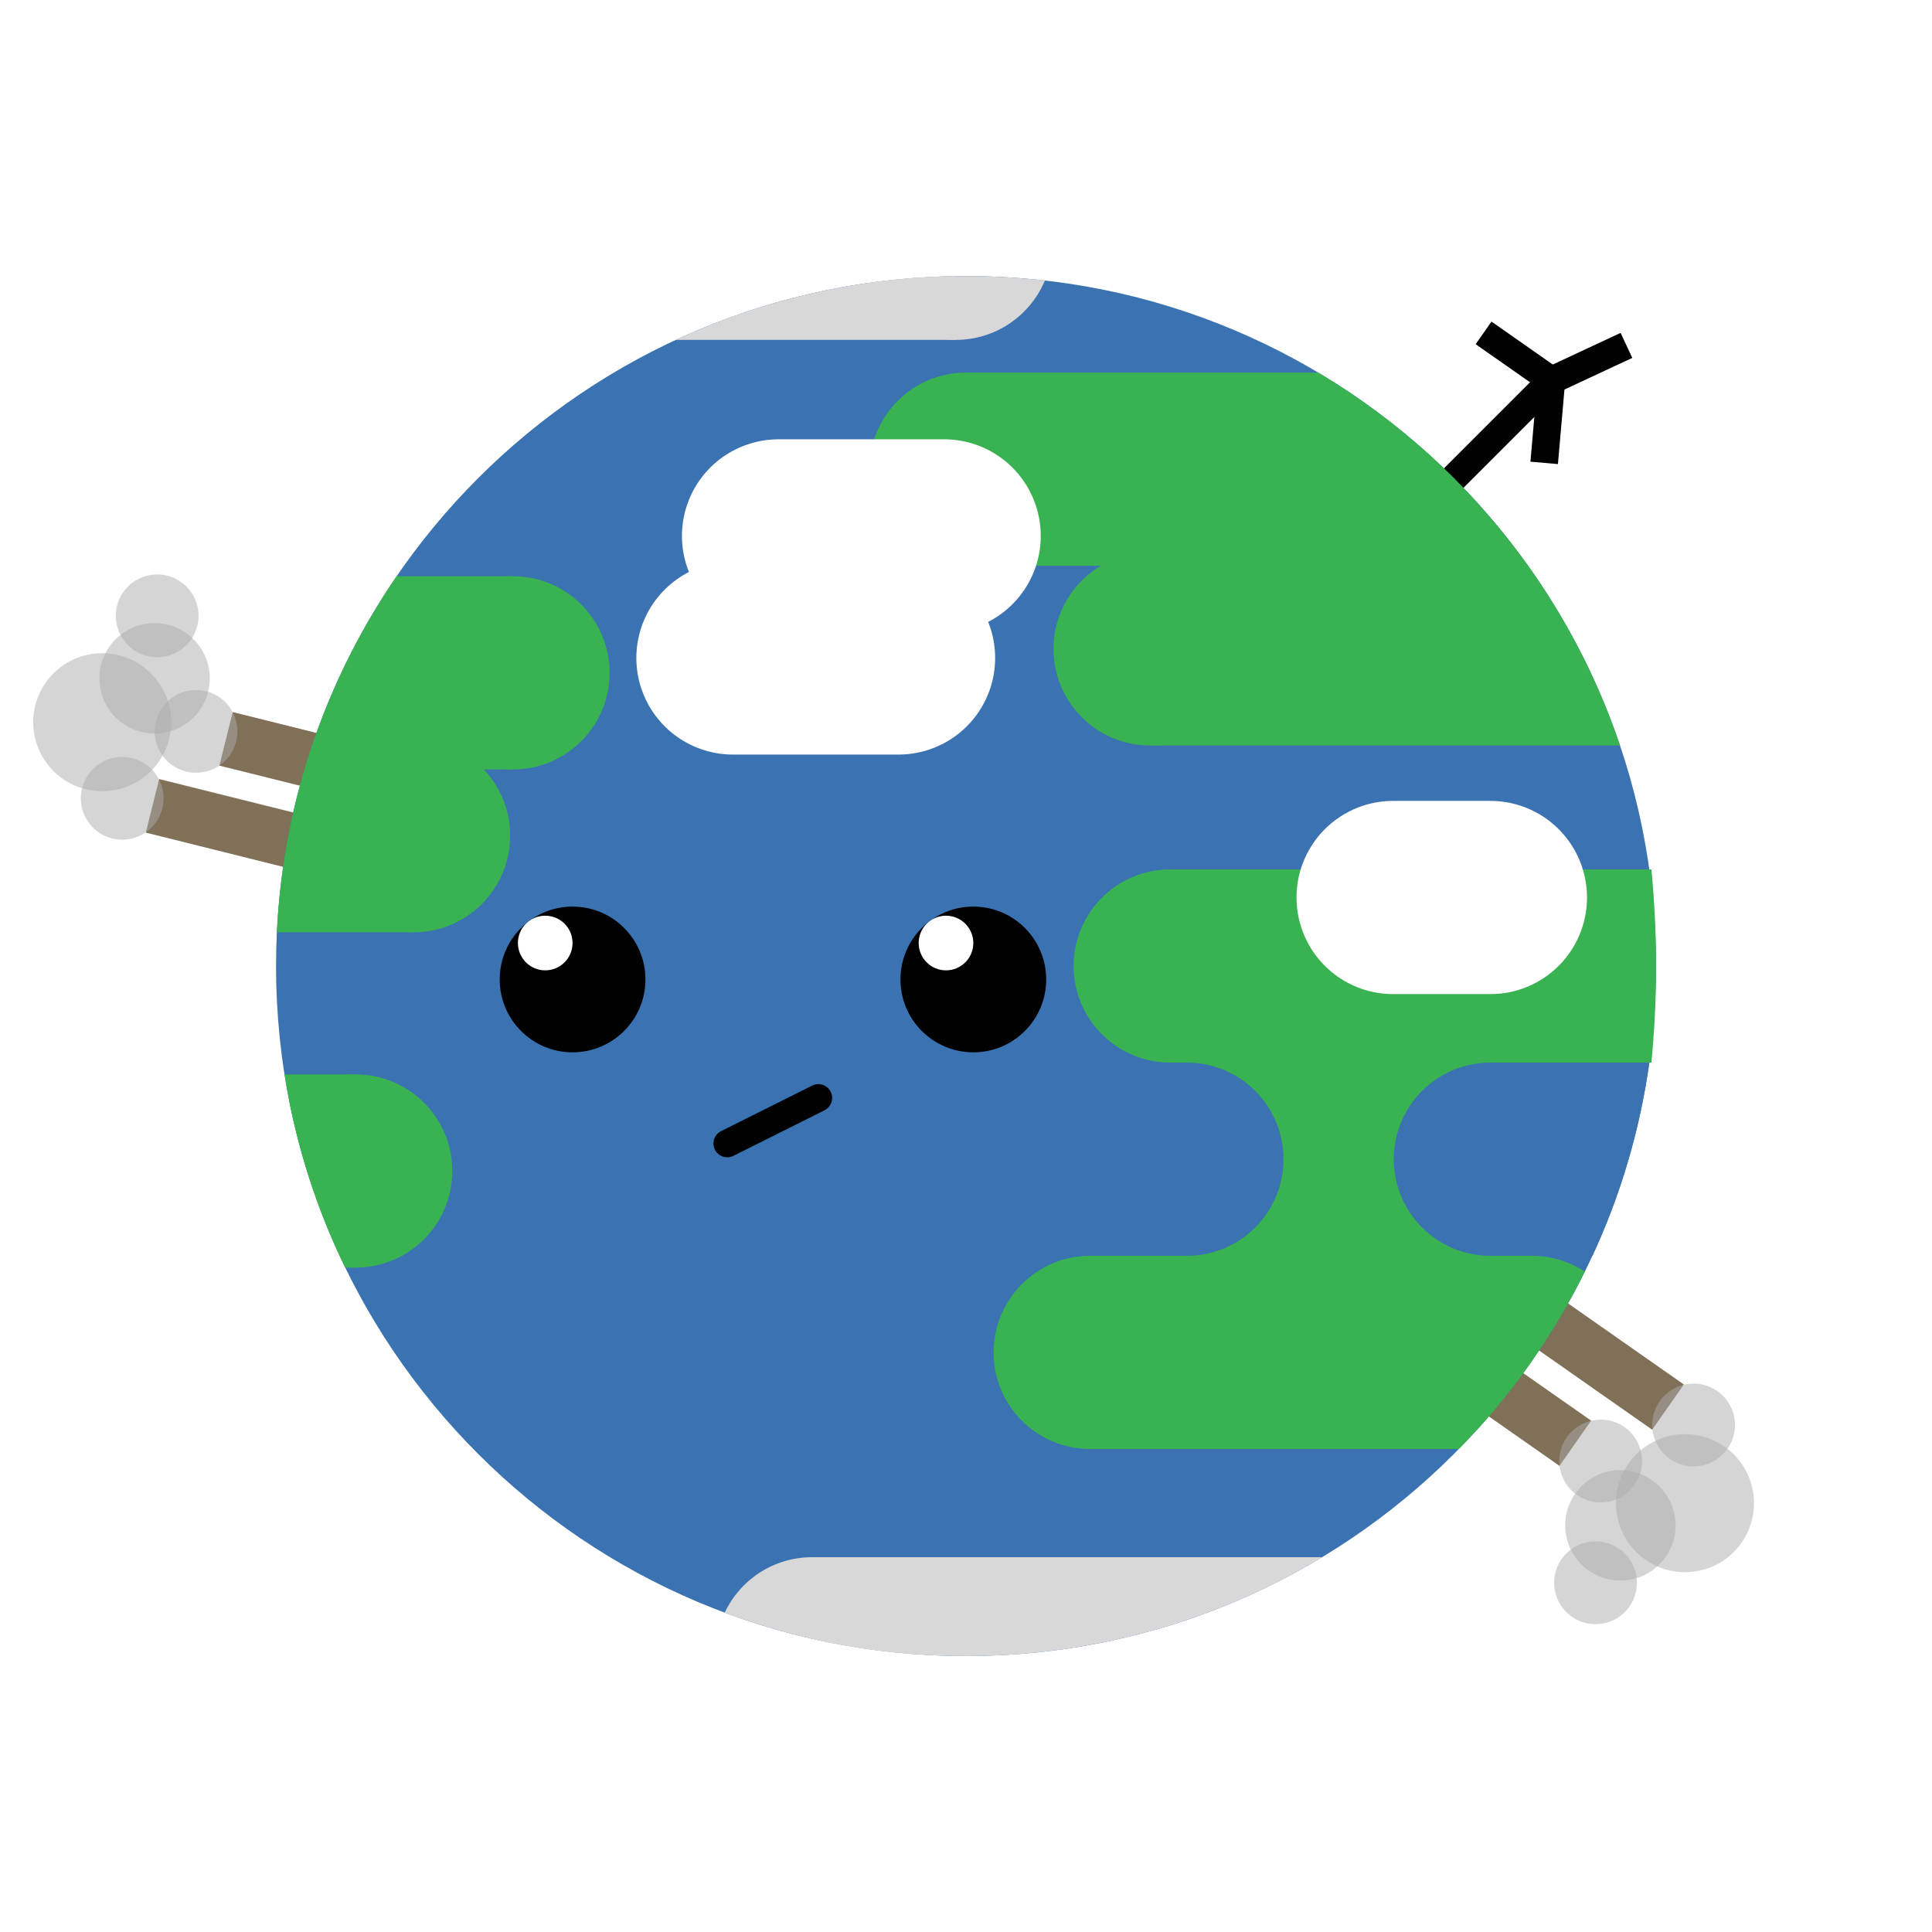
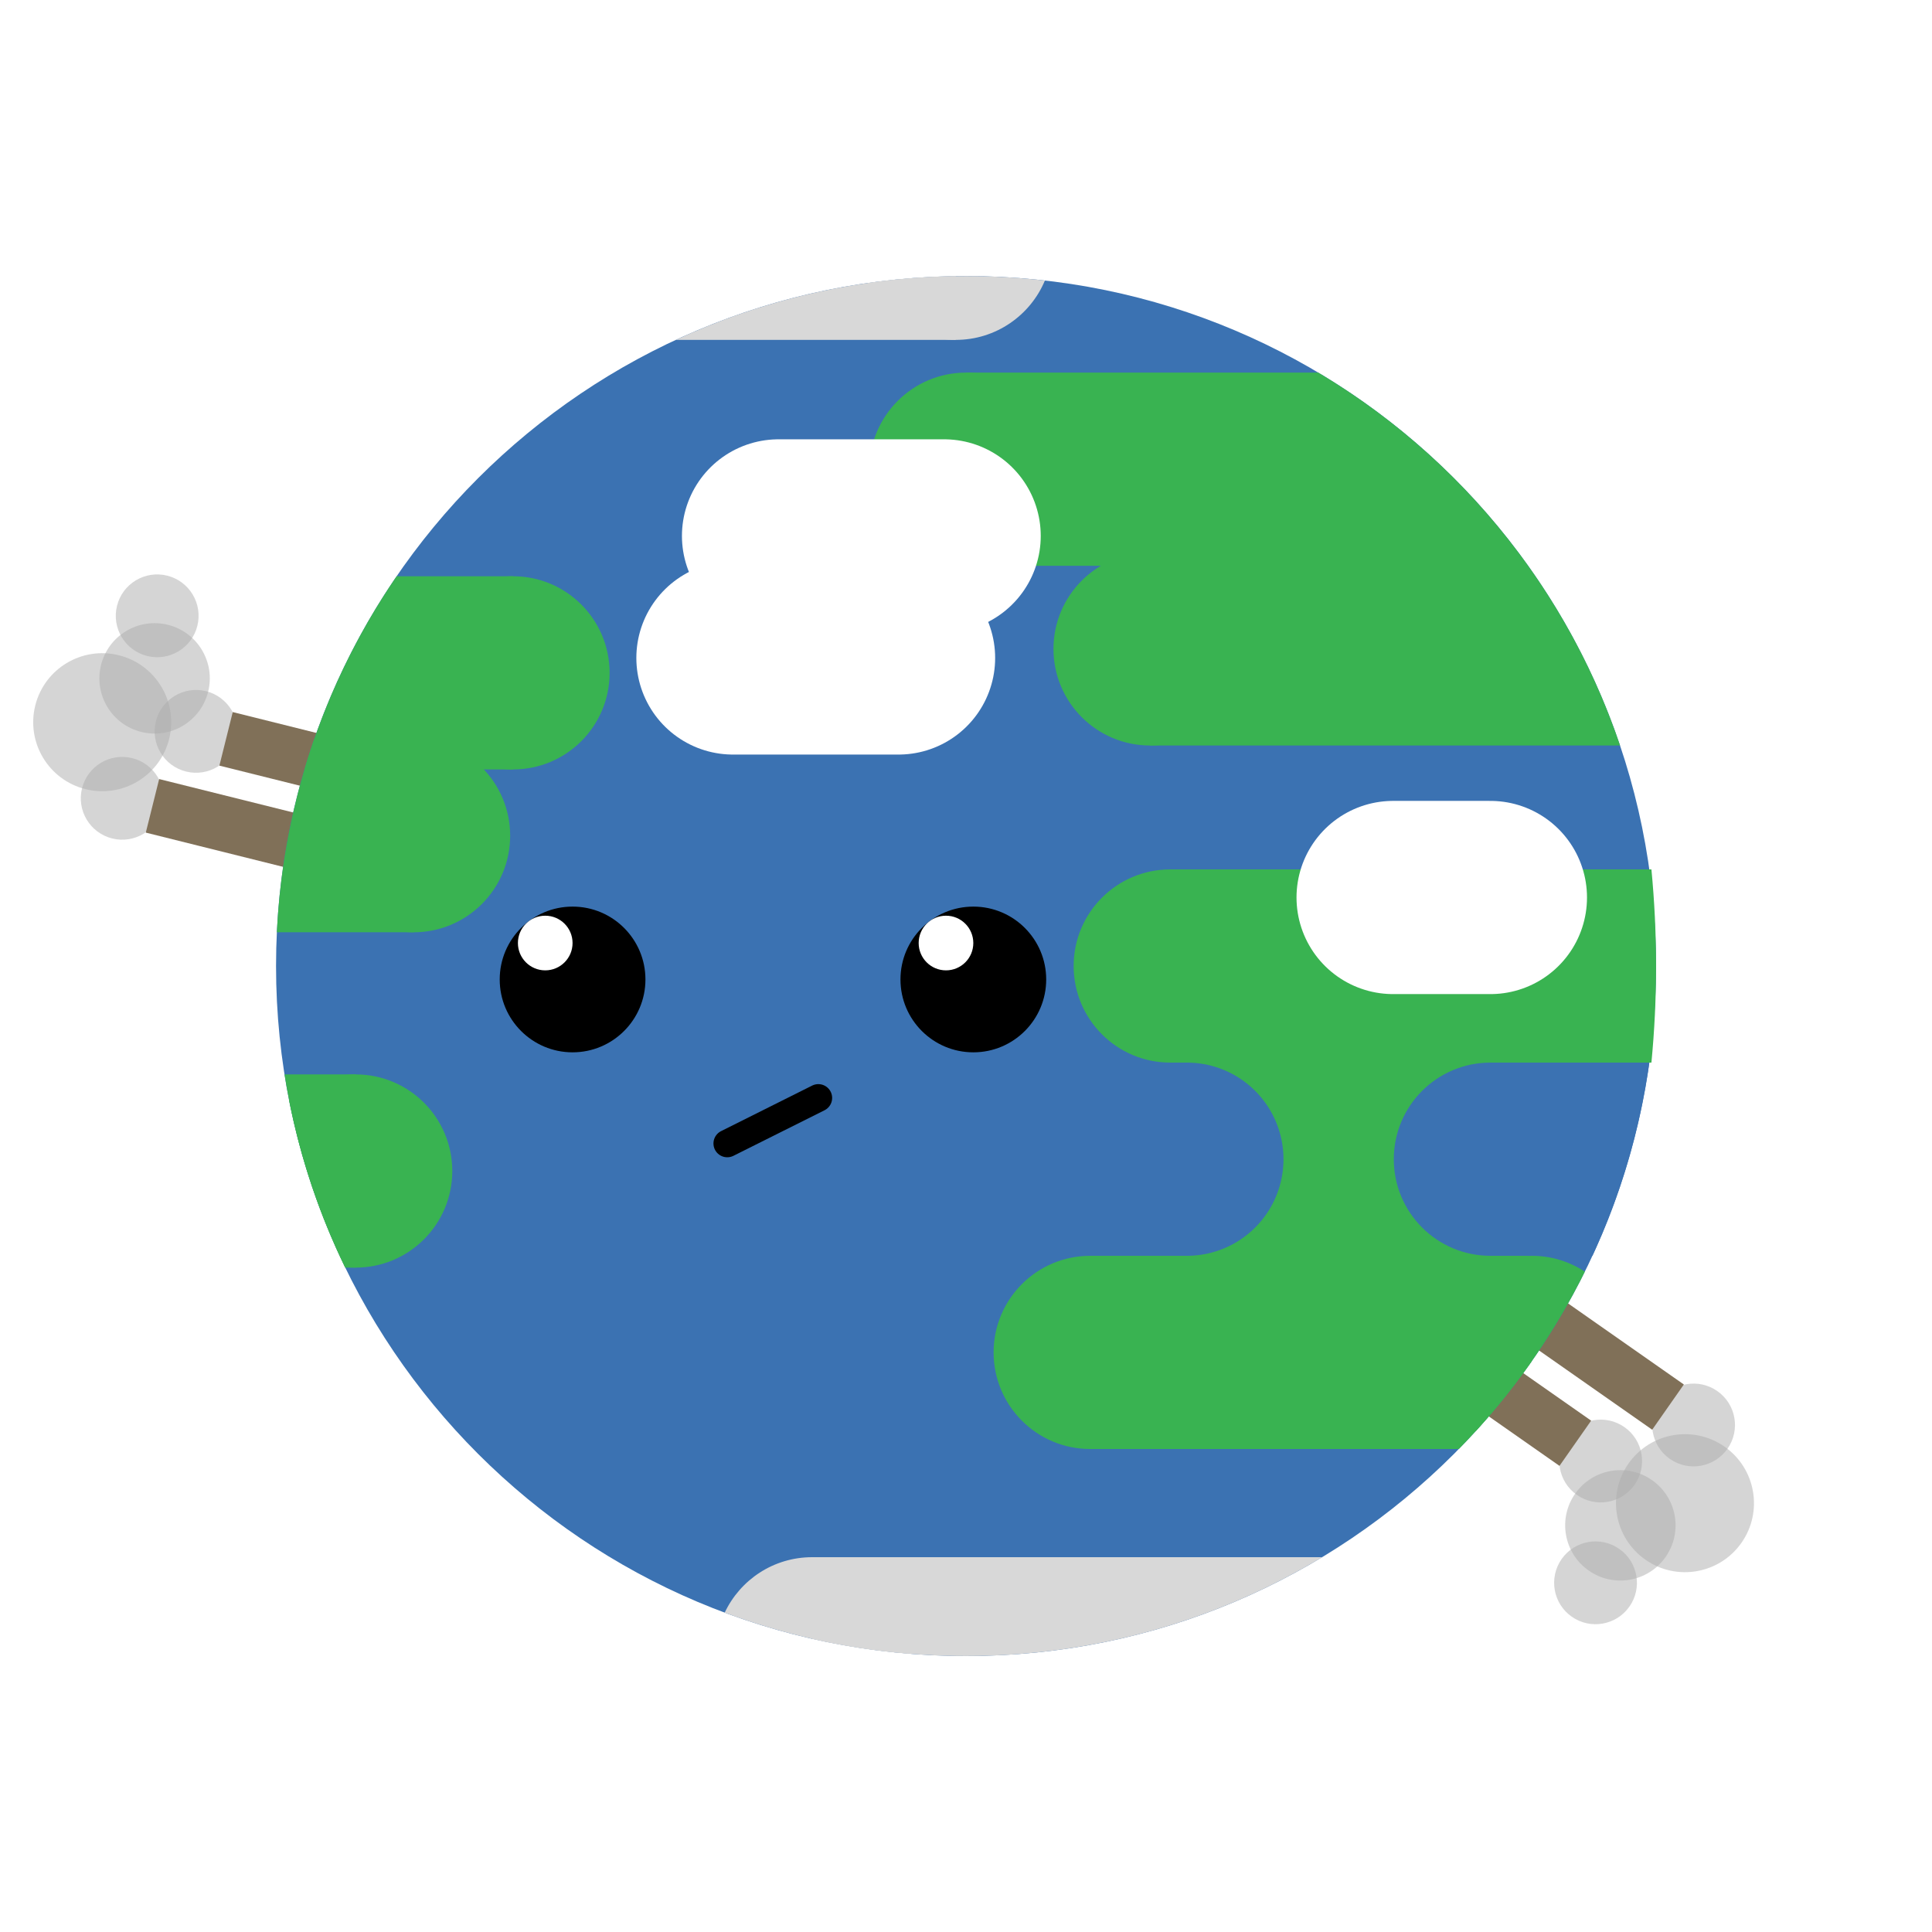
<svg xmlns="http://www.w3.org/2000/svg" xmlns:ns1="https://boxy-svg.com" viewBox="0 0 70 70" width="70px" height="70px">
  <g transform="matrix(0.707106, 0.707107, -0.707107, 0.707106, 34.99683, -14.50162)">
-     <line style="stroke: rgb(0, 0, 0);" x1="35" y1="5" x2="35" y2="15" />
-     <line style="stroke: rgb(0, 0, 0);" x1="35.513" y1="2.09" x2="35.513" y2="5.09" transform="matrix(0.939693, 0.34202, -0.34202, 0.939693, 3.369544, -11.92965)" />
-     <line style="stroke: rgb(0, 0, 0);" x1="35.964" y1="4.649" x2="35.964" y2="7.649" transform="matrix(-0.766045, 0.642787, -0.642787, -0.766045, 67.46654, -12.25778)" />
-     <line style="stroke: rgb(0, 0, 0);" x1="33.523" y1="3.76" x2="33.523" y2="6.76" transform="matrix(-0.173648, -0.984808, 0.984808, -0.173648, 34.16411, 39.1871)" />
+     <line x1="35" y1="5" x2="35" y2="15" style="stroke: rgb(255, 255, 255);" />
+     <line x1="35.513" y1="2.09" x2="35.513" y2="5.09" transform="matrix(0.939693, 0.34202, -0.34202, 0.939693, 3.369544, -11.92965)" style="stroke: rgb(255, 255, 255);" />
+     <line x1="35.964" y1="4.649" x2="35.964" y2="7.649" transform="matrix(-0.766045, 0.642787, -0.642787, -0.766045, 67.46654, -12.25778)" style="stroke: rgb(255, 255, 255);" />
+     <line x1="33.523" y1="3.76" x2="33.523" y2="6.76" transform="matrix(-0.173648, -0.984808, 0.984808, -0.173648, 34.16411, 39.1871)" style="stroke: rgb(255, 255, 255);" />
  </g>
-   <g transform="matrix(-0.573576, 0.819152, -0.819152, -0.573576, 83.74608, 26.40801)">
-     <rect x="32.5" y="5" width="2" height="10" style="fill: rgb(128, 112, 88);" />
-     <rect x="35.5" y="7" width="2" height="10" style="fill: rgb(128, 112, 88);" />
-     <ellipse transform="matrix(1, -0.00004, 0.000036, 1, 12.01964, -4.707803)" cx="21.48" cy="8.578" rx="1.5" ry="1.5" style="fill: rgb(172, 172, 172); fill-opacity: 0.5;" />
-     <ellipse transform="matrix(1, -0.00004, 0.000038, 1, 0.198921, -11.79566)" cx="35.8" cy="14.297" rx="2.5" ry="2.5" style="fill: rgb(172, 172, 172); fill-opacity: 0.5;" />
-     <ellipse transform="matrix(1, -0.00004, 0.000036, 1, 15.01975, -2.699035)" cx="21.48" cy="8.578" rx="1.5" ry="1.5" style="fill: rgb(172, 172, 172); fill-opacity: 0.5;" />
-     <ellipse transform="matrix(1, -0.00004, 0.000034, 1, 9.359535, -7.479948)" cx="28.64" cy="11.438" rx="2" ry="2" style="fill: rgb(172, 172, 172); fill-opacity: 0.5;" />
-     <ellipse transform="matrix(1, -0.00004, 0.000033, 1, 18.74121, -5.077203)" cx="21.48" cy="8.578" rx="1.5" ry="1.5" style="fill: rgb(172, 172, 172); fill-opacity: 0.5;" />
-   </g>
-   <g transform="matrix(0.241921, -0.970296, 0.970296, 0.241921, -7.431256, 60.4923)">
-     <rect x="32.5" y="5" width="2" height="10" style="fill: rgb(128, 112, 88);" />
-     <rect x="35.5" y="7" width="2" height="10" style="fill: rgb(128, 112, 88);" />
-     <ellipse transform="matrix(1, -0.00004, 0.000036, 1, 12.01964, -4.707803)" cx="21.48" cy="8.578" rx="1.5" ry="1.5" style="fill: rgb(172, 172, 172); fill-opacity: 0.5;" />
-     <ellipse transform="matrix(1, -0.00004, 0.000038, 1, 0.198921, -11.79566)" cx="35.8" cy="14.297" rx="2.5" ry="2.5" style="fill: rgb(172, 172, 172); fill-opacity: 0.5;" />
-     <ellipse transform="matrix(1, -0.00004, 0.000036, 1, 15.01975, -2.699035)" cx="21.48" cy="8.578" rx="1.5" ry="1.5" style="fill: rgb(172, 172, 172); fill-opacity: 0.5;" />
-     <ellipse transform="matrix(1, -0.00004, 0.000034, 1, 9.359535, -7.479948)" cx="28.64" cy="11.438" rx="2" ry="2" style="fill: rgb(172, 172, 172); fill-opacity: 0.5;" />
-     <ellipse transform="matrix(1, -0.00004, 0.000033, 1, 18.74121, -5.077203)" cx="21.48" cy="8.578" rx="1.5" ry="1.5" style="fill: rgb(172, 172, 172); fill-opacity: 0.5;" />
-   </g>
+   <ellipse transform="matrix(-0.573542, 0.819176, -0.819173, -0.573547, 80.70828, 38.9542)" cx="21.48" cy="8.578" rx="1.5" ry="1.5" style="fill: rgb(172, 172, 172); fill-opacity: 0.5;" />
+   <ellipse transform="matrix(-0.573542, 0.819176, -0.819173, -0.573547, 77.342, 40.25957)" cx="21.48" cy="8.578" rx="1.5" ry="1.5" style="fill: rgb(172, 172, 172); fill-opacity: 0.5;" />
+   <rect x="32.5" y="5" width="2" height="10" style="fill: rgb(128, 112, 88);" transform="matrix(-0.573576, 0.819151, -0.819152, -0.573576, 83.74607, 26.40806)" />
+   <rect x="35.5" y="7" width="2" height="10" style="fill: rgb(128, 112, 88);" transform="matrix(-0.573576, 0.819153, -0.819152, -0.573576, 83.74607, 26.40799)" />
+   <ellipse transform="matrix(-0.573543, 0.819176, -0.819175, -0.573546, 93.29441, 33.33666)" cx="35.8" cy="14.297" rx="2.5" ry="2.5" style="fill: rgb(172, 172, 172); fill-opacity: 0.5;" />
+   <ellipse transform="matrix(-0.573544, 0.819175, -0.819172, -0.573548, 84.50492, 38.36523)" cx="28.64" cy="11.438" rx="2" ry="2" style="fill: rgb(172, 172, 172); fill-opacity: 0.5;" />
+   <ellipse transform="matrix(-0.573542, 0.819176, -0.819171, -0.573548, 77.15554, 44.67206)" cx="21.48" cy="8.578" rx="1.5" ry="1.5" style="fill: rgb(172, 172, 172); fill-opacity: 0.5;" />
+   <ellipse transform="matrix(0.241882, -0.970306, 0.970305, 0.241886, -9.091419, 47.69079)" cx="21.48" cy="8.578" rx="1.5" ry="1.5" style="fill: rgb(172, 172, 172); fill-opacity: 0.5;" />
+   <ellipse transform="matrix(0.241882, -0.970306, 0.970305, 0.241886, -6.416529, 45.26575)" cx="21.48" cy="8.578" rx="1.5" ry="1.5" style="fill: rgb(172, 172, 172); fill-opacity: 0.5;" />
+   <rect x="32.5" y="5" width="2" height="10" style="fill: rgb(128, 112, 88);" transform="matrix(0.241921, -0.970296, 0.970296, 0.241921, -7.431255, 60.4923)" />
+   <rect x="35.5" y="7" width="2" height="10" style="fill: rgb(128, 112, 88);" transform="matrix(0.241921, -0.970296, 0.970296, 0.241921, -7.431245, 60.4923)" />
+   <ellipse transform="matrix(0.241882, -0.970306, 0.970305, 0.241885, -18.82842, 57.44566)" cx="35.8" cy="14.297" rx="2.5" ry="2.5" style="fill: rgb(172, 172, 172); fill-opacity: 0.5;" />
+   <ellipse transform="matrix(0.241882, -0.970305, 0.970304, 0.241888, -12.42475, 49.60122)" cx="28.64" cy="11.438" rx="2" ry="2" style="fill: rgb(172, 172, 172); fill-opacity: 0.5;" />
+   <ellipse transform="matrix(0.241882, -0.970306, 0.970304, 0.24189, -7.823752, 41.0795)" cx="21.48" cy="8.578" rx="1.5" ry="1.5" style="fill: rgb(172, 172, 172); fill-opacity: 0.5;" />
  <ellipse transform="matrix(1, 0.000066, -0.000066, 1, 19.14811, 28.0426)" cx="15.854" cy="6.958" rx="25" ry="25" style="fill: rgb(59, 114, 178);" />
  <rect x="43" y="37.866" width="11.475" height="9.169" style="fill: rgb(57, 179, 81);" />
  <line style="fill: rgb(3, 226, 10); stroke-linecap: round; stroke-width: 7; stroke: rgb(59, 114, 178);" x1="27.003" y1="42" x2="43.003" y2="42" ns1:origin="0 0" />
  <path d="M 34.628 12.315 L 24.485 12.315 C 27.575 10.88 31.009 10.058 34.628 10.005 Z" style="fill: rgb(216, 216, 216);" />
  <path d="M 34.628 12.315 C 33.208 12.315 31.986 11.469 31.437 10.254 C 32.601 10.088 33.792 10.002 35.003 10.002 C 35.969 10.002 36.922 10.057 37.859 10.164 C 37.331 11.427 36.083 12.315 34.628 12.315 Z" style="fill: rgb(216, 216, 216);" />
  <path d="M 29.425 56.42 C 31.357 56.42 32.923 57.985 32.925 59.917 C 30.597 59.726 28.36 59.215 26.257 58.43 C 26.817 57.242 28.025 56.42 29.425 56.42 Z" style="fill: rgb(216, 216, 216);" />
  <path d="M 29.425 56.42 L 47.903 56.42 C 44.136 58.694 39.721 60.002 35 60.002 C 33.084 60.002 31.218 59.786 29.425 59.378 Z" style="fill: rgb(216, 216, 216);" />
  <ellipse transform="matrix(1, -0.000001, 0.000002, 1, -9.967079, -10.75957)" cx="44.967" cy="27.76" rx="3.5" ry="3.5" style="fill: rgb(57, 179, 81);" />
  <path d="M 35 13.5 L 47.763 13.5 C 50.58 15.175 53.039 17.388 55 19.997 L 55 20.5 L 35 20.5 Z" style="fill: rgb(57, 179, 81);" />
  <ellipse transform="matrix(1, -0.000001, 0.000002, 1, -3.297779, -4.249197)" cx="44.967" cy="27.76" rx="3.5" ry="3.5" style="fill: rgb(57, 179, 81);" />
  <path d="M 41.67 20.011 L 55.011 20.011 C 56.588 22.112 57.841 24.47 58.698 27.011 L 41.67 27.011 Z" style="fill: rgb(57, 179, 81);" />
  <path d="M 18.587 20.878 L 18.587 27.878 L 11.032 27.878 C 11.78 25.355 12.916 22.999 14.371 20.878 Z" style="fill: rgb(57, 179, 81);" />
  <ellipse transform="matrix(1, -0.000001, 0.000002, 1, -26.37968, -3.381461)" cx="44.967" cy="27.76" rx="3.5" ry="3.5" style="fill: rgb(57, 179, 81);" />
  <path d="M 14.984 26.778 L 14.984 33.778 L 10.031 33.778 C 10.149 31.336 10.617 28.987 11.386 26.778 Z" style="fill: rgb(57, 179, 81);" />
  <ellipse transform="matrix(1, -0.000001, 0.000002, 1, -29.98295, 2.519195)" cx="44.967" cy="27.76" rx="3.5" ry="3.5" style="fill: rgb(57, 179, 81);" />
  <path d="M 12.888 38.928 L 12.888 45.928 L 12.51 45.928 C 11.451 43.753 10.699 41.4 10.309 38.928 Z" style="fill: rgb(57, 179, 81);" />
  <path d="M 16.387 42.428 C 16.387 44.361 14.82 45.928 12.887 45.928 C 12.756 45.928 12.627 45.921 12.499 45.907 C 11.584 44.021 10.898 42.002 10.479 39.888 C 11.107 39.293 11.954 38.928 12.887 38.928 C 14.82 38.928 16.387 40.495 16.387 42.428 Z" style="fill: rgb(57, 179, 81);" />
  <ellipse transform="matrix(1, -0.000001, 0.000002, 1, 9.032925, 14.24024)" cx="44.967" cy="27.76" rx="3.5" ry="3.5" style="fill: rgb(59, 114, 178);" />
  <path d="M 54 38.5 L 59.759 38.5 C 59.414 40.967 58.708 43.319 57.697 45.5 L 54 45.5 Z" style="fill: rgb(59, 114, 178);" />
  <ellipse transform="matrix(1, -0.000001, 0.000001, 1.000001, -2.567032, 7.240026)" cx="44.967" cy="27.76" rx="3.5" ry="3.5" style="fill: rgb(57, 179, 81);" />
  <path d="M 42.402 31.5 L 59.834 31.5 C 59.944 32.645 60.002 33.814 60.002 35.003 C 60.002 36.19 59.944 37.357 59.834 38.5 L 42.402 38.5 Z" style="fill: rgb(57, 179, 81);" />
  <line style="stroke-linecap: round; stroke-width: 7; fill: rgb(255, 255, 255); stroke: rgb(255, 255, 255);" x1="26.556" y1="23.839" x2="32.556" y2="23.839" ns1:origin="0 0" />
  <line style="stroke-linecap: round; stroke-width: 7; stroke: rgb(255, 255, 255); fill: rgb(0, 201, 40);" x1="28.208" y1="19.417" x2="34.208" y2="19.417" ns1:origin="0 0" />
  <line style="stroke-linecap: round; stroke-width: 7; fill: rgb(255, 255, 255); stroke: rgb(255, 255, 255);" x1="50.475" y1="32.518" x2="54" y2="32.518" ns1:origin="0 0" />
  <ellipse transform="matrix(0.999999, -0.000023, 0.000022, 1, -31.15989, 5.688443)" cx="66.425" cy="29.801" rx="2.64" ry="2.64" />
  <ellipse transform="matrix(0.999998, -0.000015, 0.000012, 1.000002, 9.365828, 22.99317)" cx="24.909" cy="11.175" rx="0.99" ry="0.99" style="fill: rgb(255, 255, 255);" />
  <ellipse transform="matrix(1, -0.00002, 0.00002, 1, -45.68007, 5.688197)" cx="66.425" cy="29.801" rx="2.64" ry="2.64" />
  <ellipse transform="matrix(1, -0.000015, 0.000021, 0.999998, -5.154433, 22.99319)" cx="24.909" cy="11.175" rx="0.99" ry="0.99" style="fill: rgb(255, 255, 255);" />
  <ellipse transform="matrix(1, -0.000001, 0.000001, 1, -5.467087, 21.24037)" cx="44.967" cy="27.76" rx="3.5" ry="3.5" style="fill: rgb(57, 179, 81);" />
  <path d="M 39.502 45.5 L 55.35 45.5 C 55.45 46.645 55.502 47.814 55.502 49.003 C 55.502 49.107 55.502 49.212 55.501 49.316 C 54.708 50.45 53.823 51.515 52.857 52.5 L 39.502 52.5 Z" style="fill: rgb(57, 179, 81);" />
  <path d="M 52 49 C 52 47.067 53.567 45.5 55.5 45.5 C 56.21 45.5 56.87 45.711 57.422 46.075 C 56.377 48.186 55.042 50.129 53.47 51.852 C 52.58 51.217 52 50.176 52 49 Z" style="fill: rgb(57, 179, 81);" />
  <line style="stroke: rgb(0, 0, 0); stroke-linecap: round;" x1="29.65" y1="39.78" x2="26.35" y2="41.43" />
</svg>
